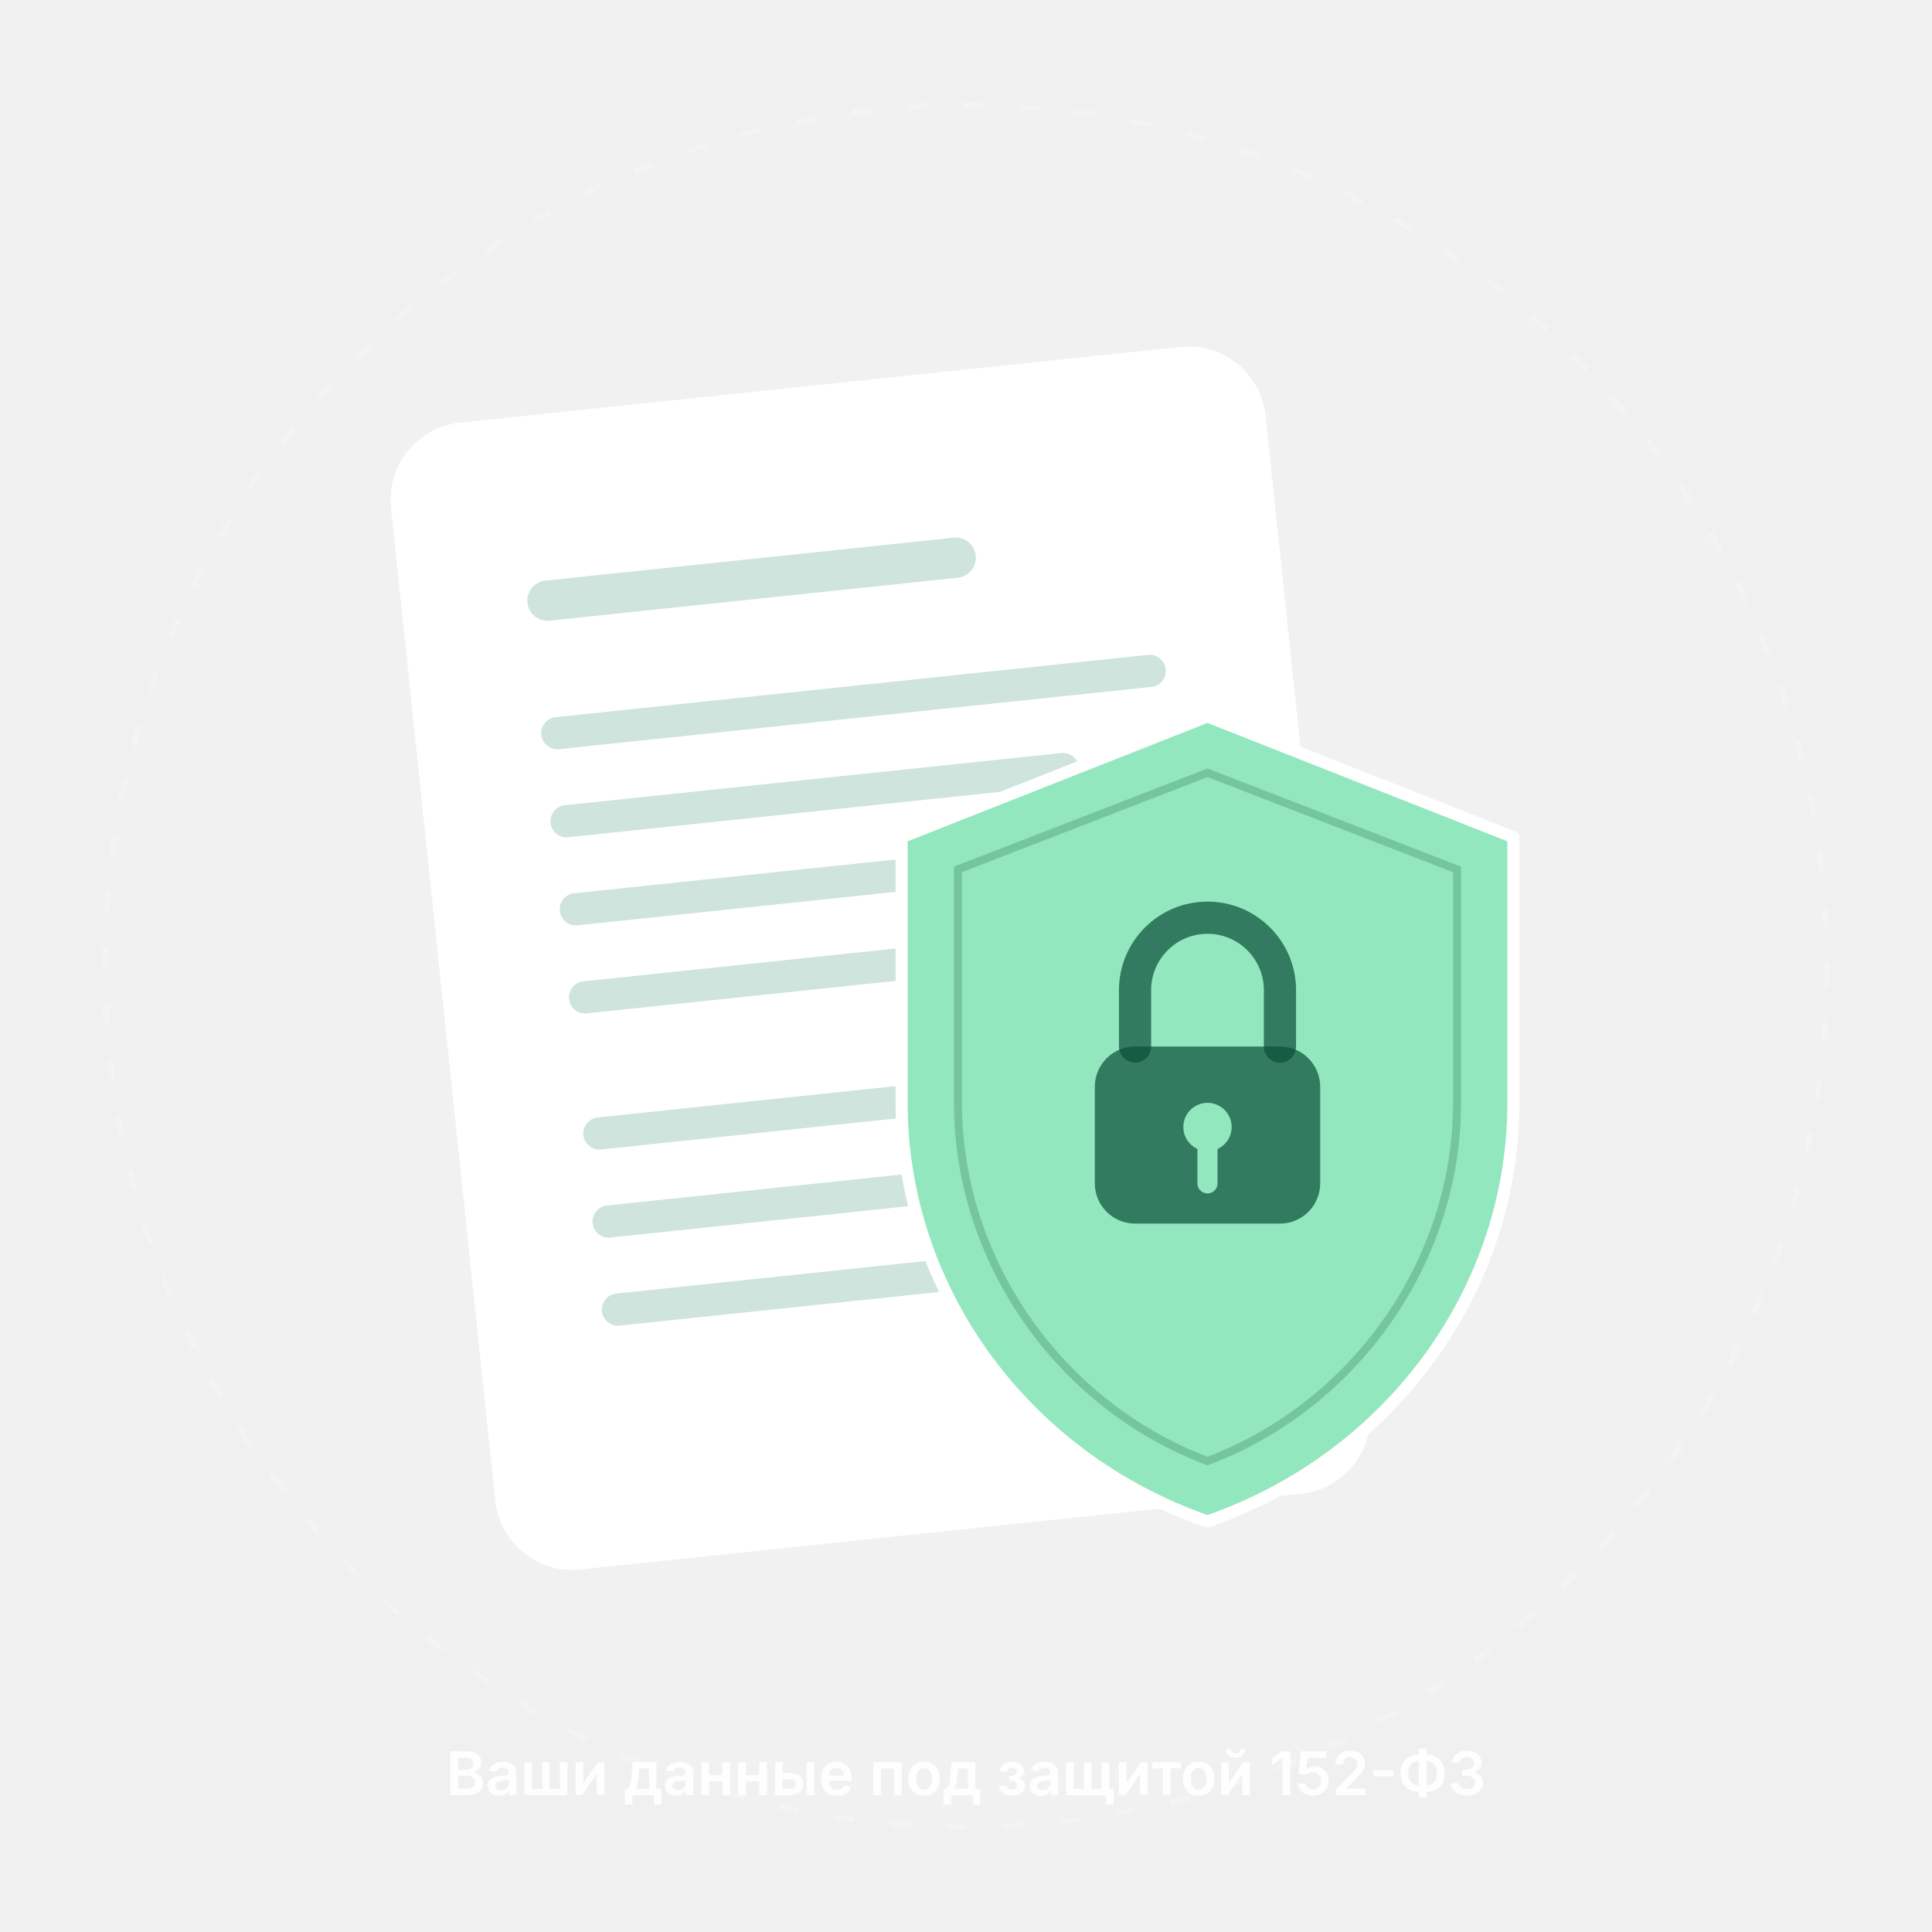
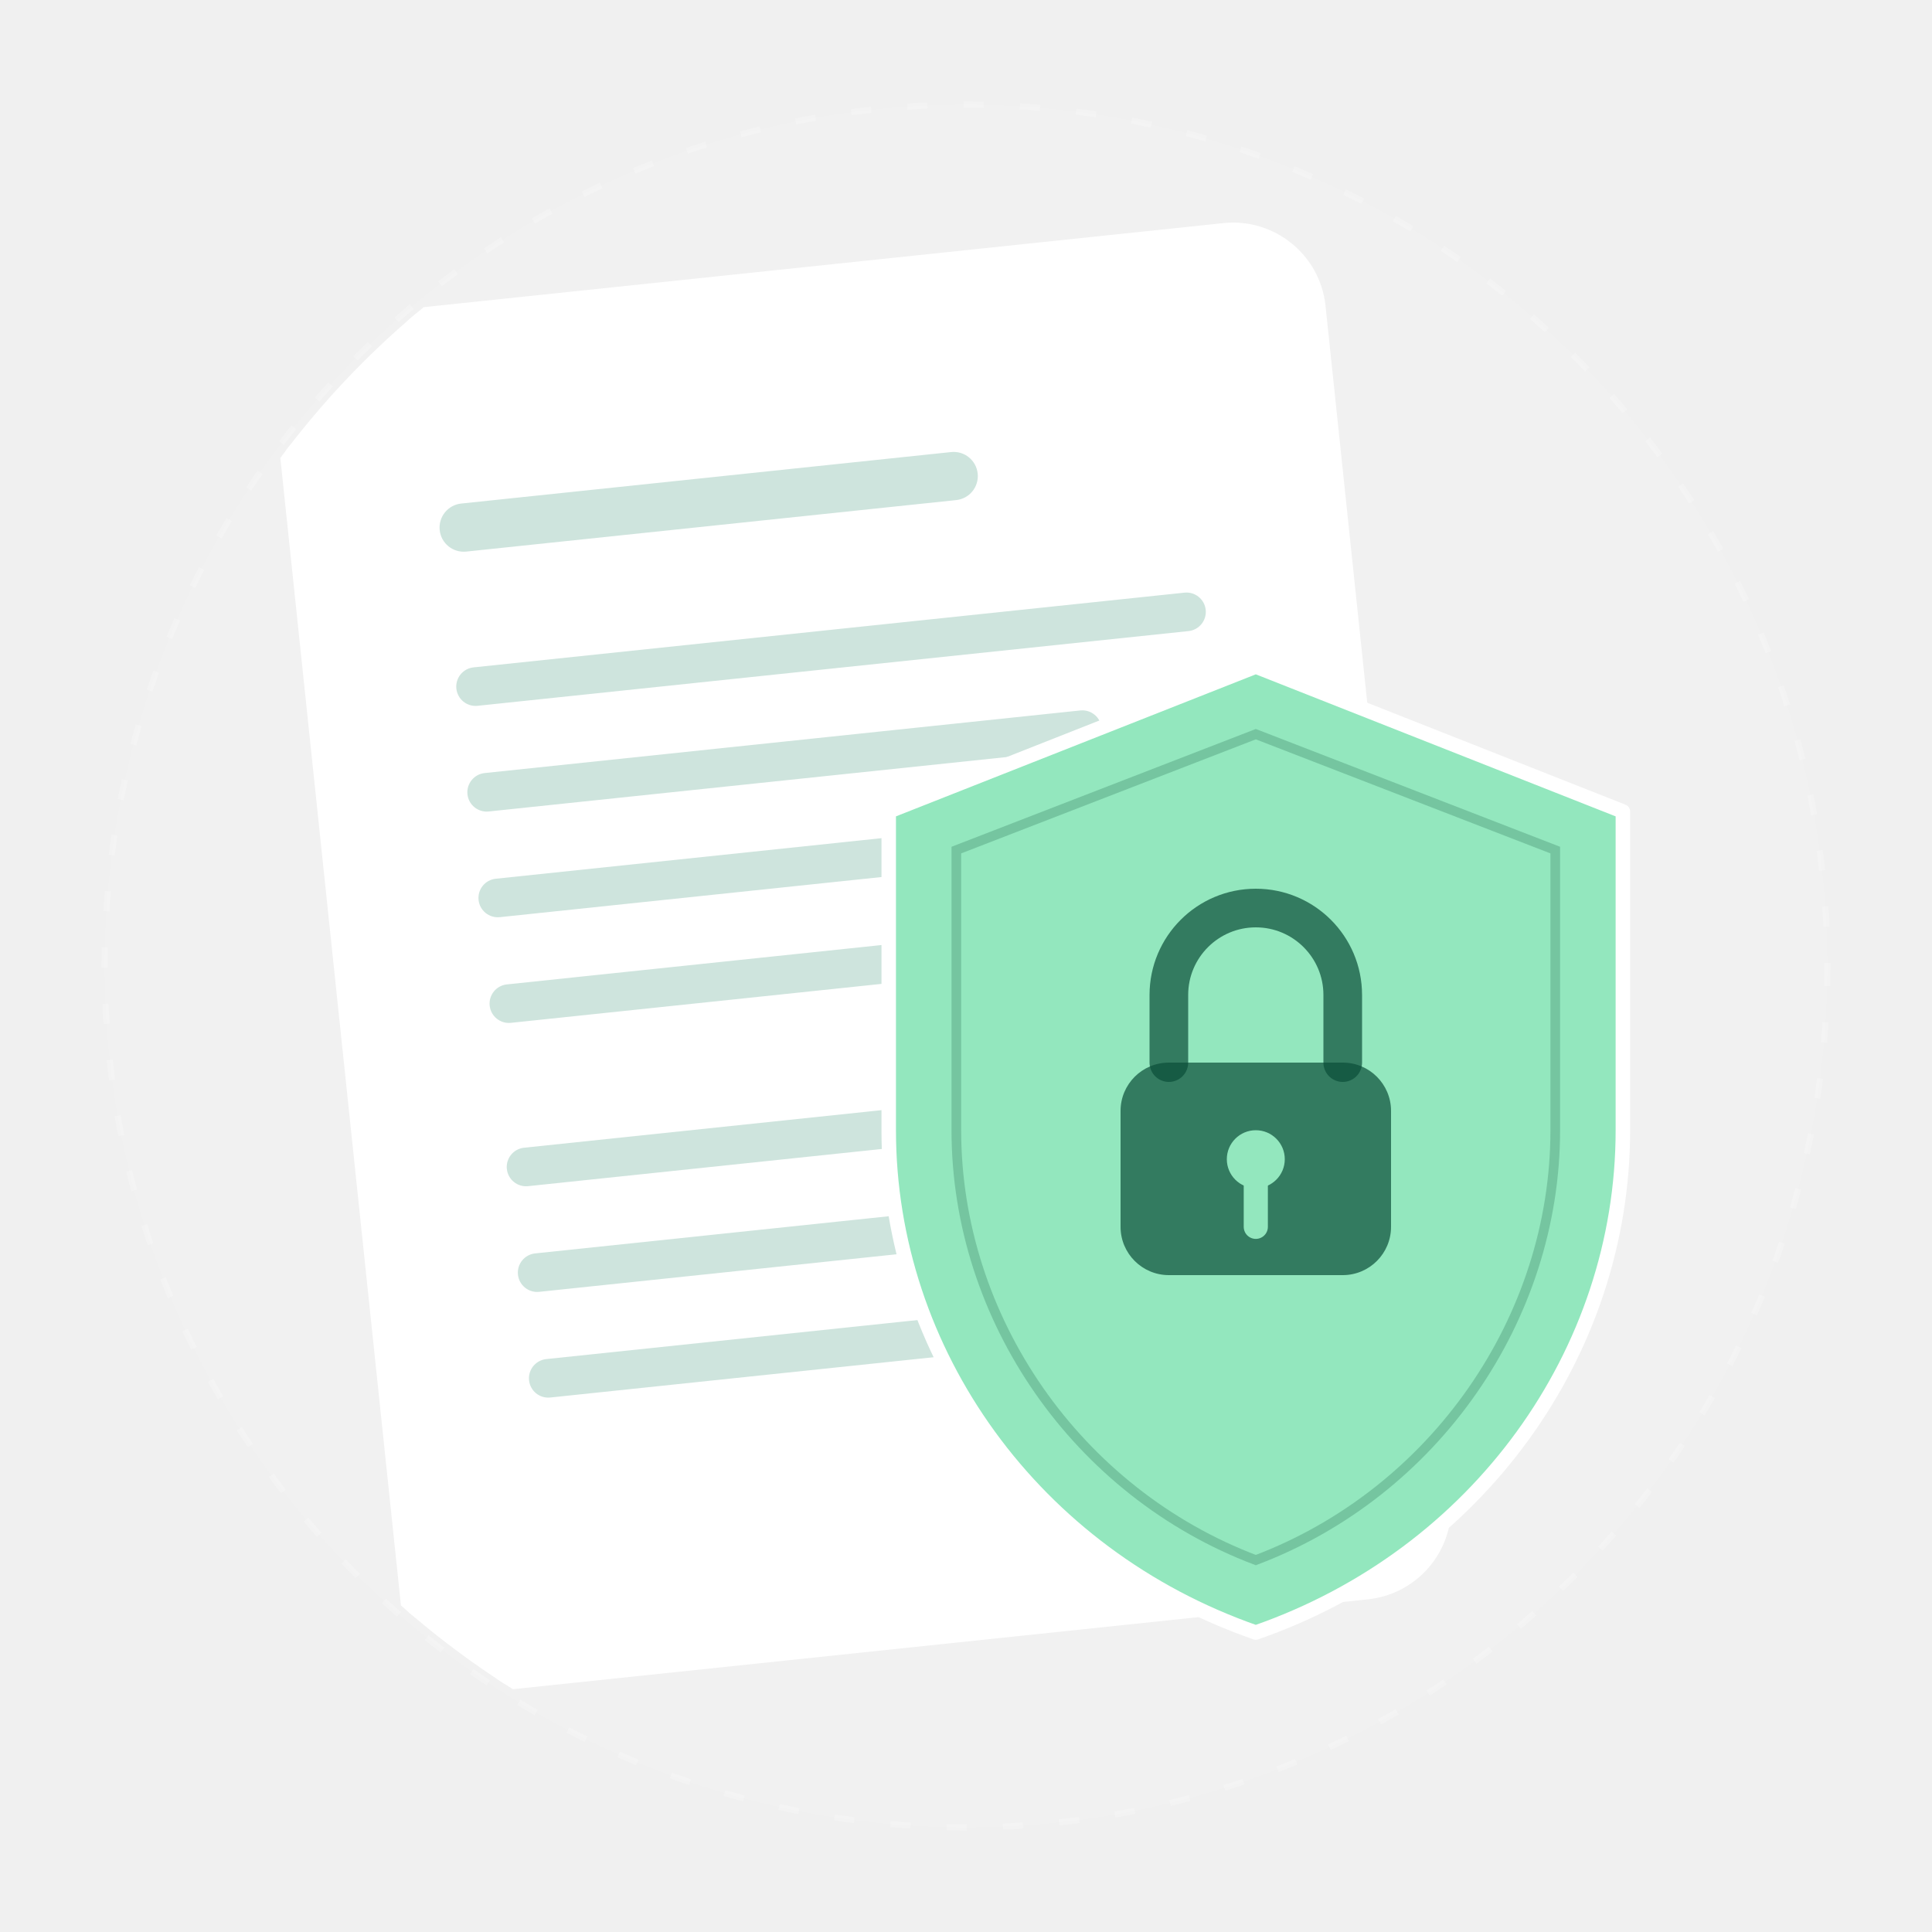
<svg xmlns="http://www.w3.org/2000/svg" viewBox="0 0 480 480" role="img" aria-label="Политика конфиденциальности: защита персональных данных пациента">
+   <defs>
+     <clipPath id="fit">
+       <circle cx="240" cy="240" r="212" />
+     </clipPath>
+   </defs>
  <circle cx="240" cy="240" r="214" fill="#fff" opacity=".07" />
-   <circle cx="240" cy="240" r="214" fill="none" stroke="#fff" stroke-opacity=".18" stroke-width="1.5" stroke-dasharray="5 9" />
-   <g transform="rotate(-6 220 250)">
-     <rect x="112" y="96" width="216" height="284" rx="18" fill="#fff" stroke="#fff" stroke-width="2.5" />
-     <g fill="#0C7A55" fill-opacity=".2">
-       <rect x="142" y="136" width="112" height="10" rx="5" />
-       <rect x="142" y="170" width="156" height="8" rx="4" />
-       <rect x="142" y="192" width="132" height="8" rx="4" />
-       <rect x="142" y="214" width="156" height="8" rx="4" />
-       <rect x="142" y="236" width="98" height="8" rx="4" />
-       <rect x="142" y="270" width="156" height="8" rx="4" />
-       <rect x="142" y="292" width="120" height="8" rx="4" />
-       <rect x="142" y="314" width="146" height="8" rx="4" />
+   <g clip-path="url(#fit)">
+     <g transform="translate(240,240) scale(1.2) translate(-240,-240)">
+       <g transform="rotate(-6 220 250)">
+         <rect x="112" y="96" width="216" height="284" rx="18" fill="#fff" stroke="#fff" stroke-width="2.5" />
+         <g fill="#0C7A55" fill-opacity=".2">
+           <rect x="142" y="136" width="112" height="10" rx="5" />
+           <rect x="142" y="170" width="156" height="8" rx="4" />
+           <rect x="142" y="192" width="132" height="8" rx="4" />
+           <rect x="142" y="214" width="156" height="8" rx="4" />
+           <rect x="142" y="236" width="98" height="8" rx="4" />
+           <rect x="142" y="270" width="156" height="8" rx="4" />
+           <rect x="142" y="292" width="120" height="8" rx="4" />
+           <rect x="142" y="314" width="146" height="8" rx="4" />
+         </g>
+       </g>
+       <g transform="translate(300,286)">
+         <path d="M0-108 76-78v66c0 46-30 88-76 104-46-16-76-58-76-104v-66z" fill="#93E7BE" stroke="#fff" stroke-width="3" stroke-linejoin="round" />
+         <path d="M0-94 62-70v58c0 39-25 75-62 89-37-14-62-50-62-89v-58z" fill="none" stroke="#0A4D38" stroke-opacity=".22" stroke-width="2" />
+         <path d="M-18-26v-14a18 18 0 0 1 36 0v14" fill="none" stroke="#0A4D38" stroke-opacity=".7" stroke-width="8" stroke-linecap="round" />
+         <rect x="-28" y="-26" width="56" height="44" rx="10" fill="#0A4D38" fill-opacity=".7" />
+         <circle cx="0" cy="-6" r="6" fill="#93E7BE" />
+         <path d="M0-2v10" stroke="#93E7BE" stroke-width="5" stroke-linecap="round" />
+       </g>
    </g>
  </g>
-   <g transform="translate(300,286)">
-     <path d="M0-108 76-78v66c0 46-30 88-76 104-46-16-76-58-76-104v-66z" fill="#93E7BE" stroke="#fff" stroke-width="3" stroke-linejoin="round" />
-     <path d="M0-94 62-70v58c0 39-25 75-62 89-37-14-62-50-62-89v-58z" fill="none" stroke="#0A4D38" stroke-opacity=".22" stroke-width="2" />
-     <path d="M-18-26v-14a18 18 0 0 1 36 0v14" fill="none" stroke="#0A4D38" stroke-opacity=".7" stroke-width="8" stroke-linecap="round" />
-     <rect x="-28" y="-26" width="56" height="44" rx="10" fill="#0A4D38" fill-opacity=".7" />
-     <circle cx="0" cy="-6" r="6" fill="#93E7BE" />
-     <path d="M0-2v10" stroke="#93E7BE" stroke-width="5" stroke-linecap="round" />
-   </g>
-   <text x="240" y="446" text-anchor="middle" fill="#fff" fill-opacity=".92" font-family="system-ui,-apple-system,'Segoe UI',sans-serif" font-size="15" font-weight="600">Ваши данные под защитой 152-ФЗ</text>
+   <circle cx="240" cy="240" r="214" fill="none" stroke="#fff" stroke-opacity=".22" stroke-width="1.5" stroke-dasharray="5 9" />
</svg>
